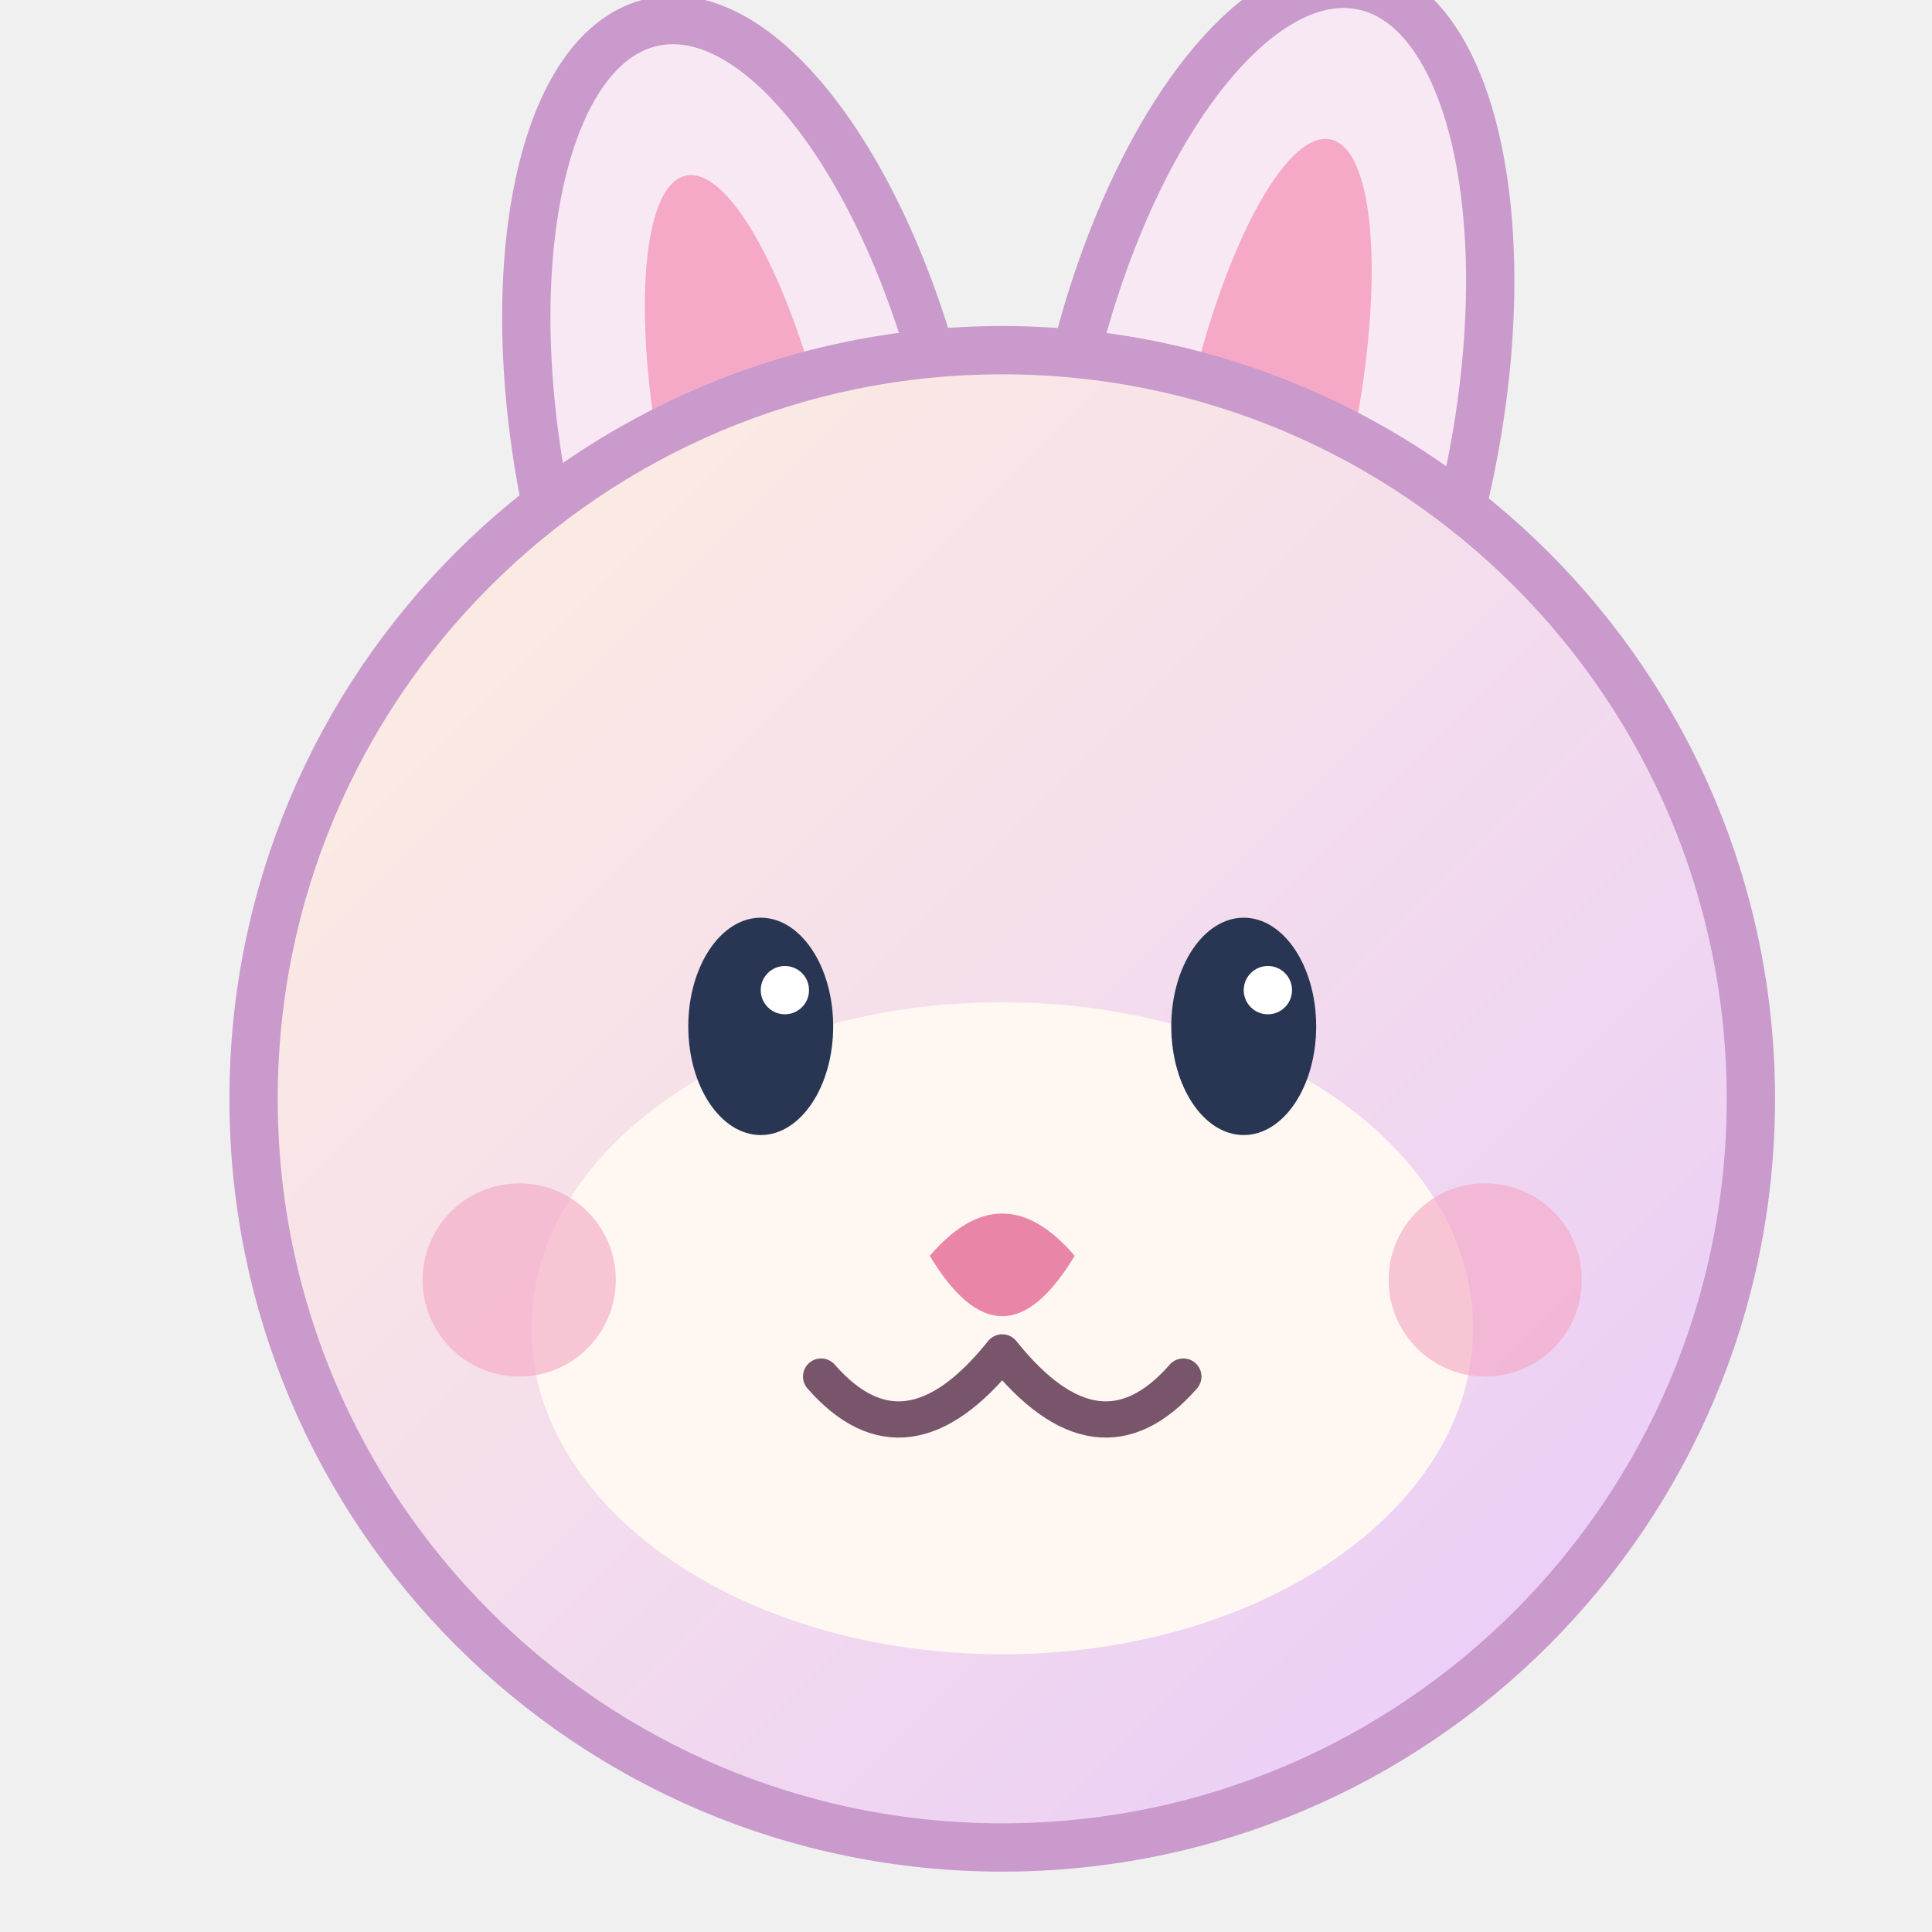
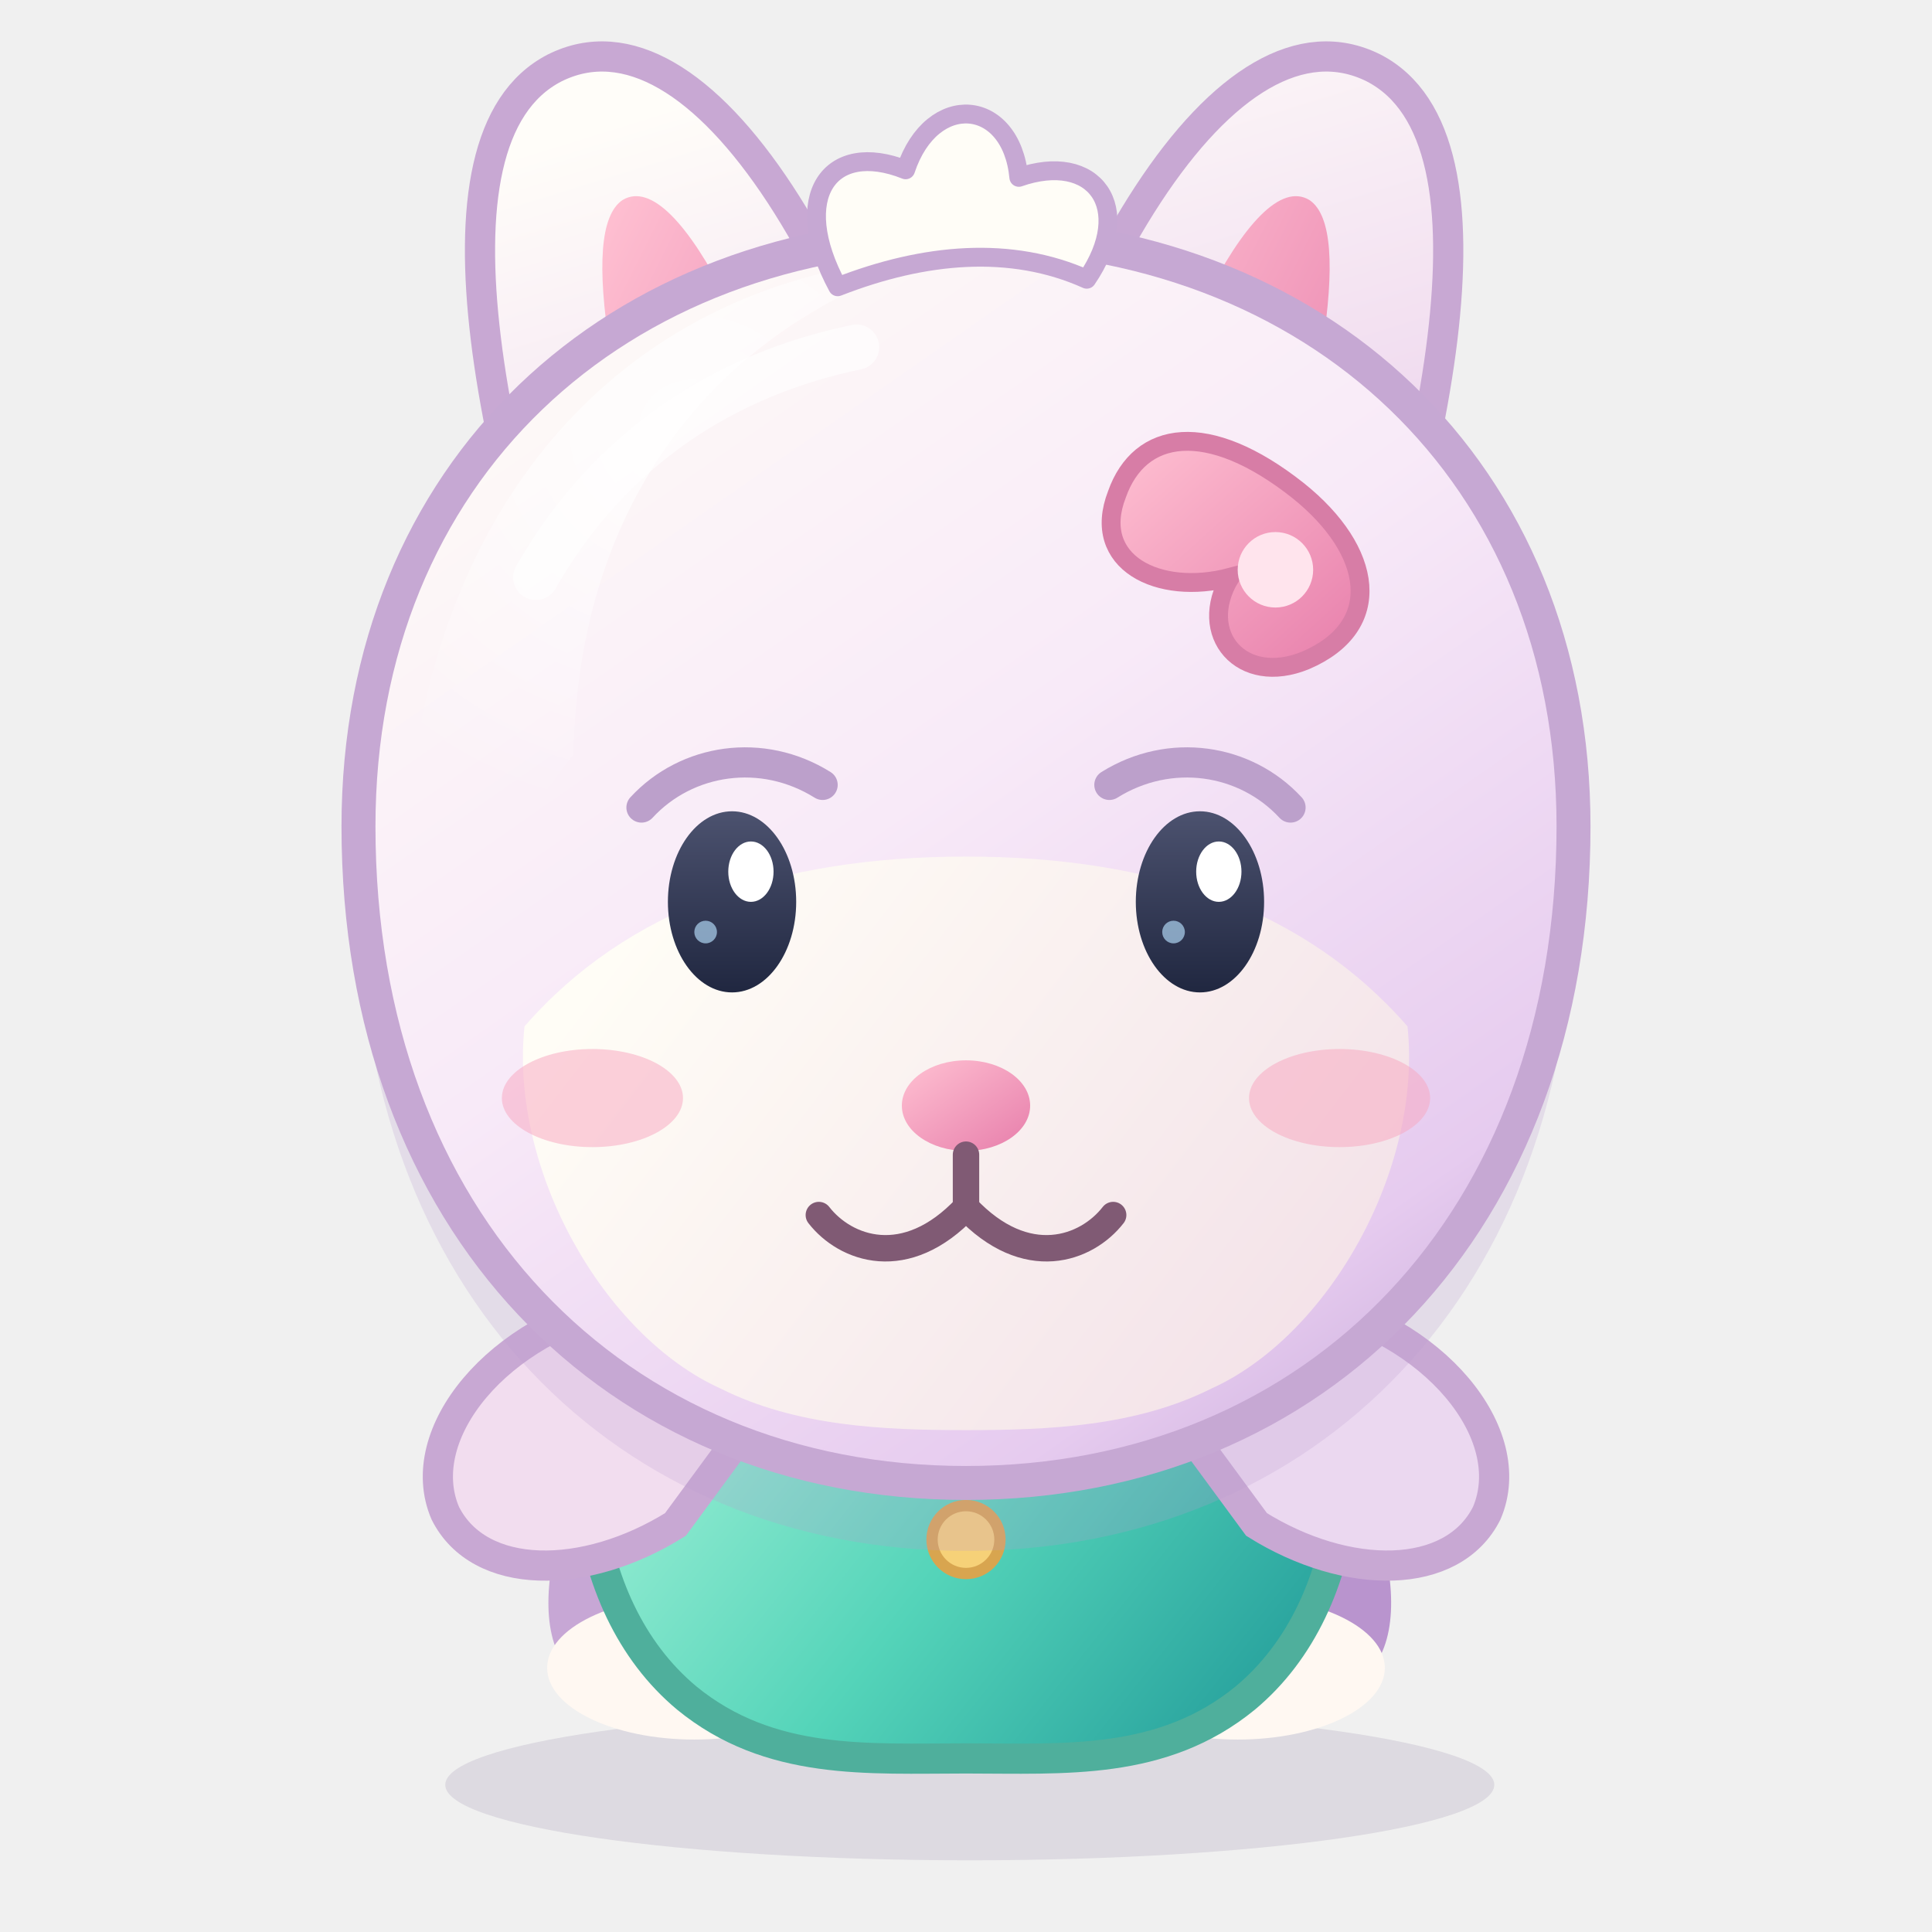
- <svg xmlns="http://www.w3.org/2000/svg" viewBox="0 0 160 160">
+ <svg xmlns="http://www.w3.org/2000/svg" viewBox="0 0 512 512" role="img" aria-labelledby="title desc">
  <defs>
-     <linearGradient id="bunny" x1="0" y1="0" x2="1" y2="1">
-       <stop stop-color="#FFF0DF" />
-       <stop offset="1" stop-color="#E8C9FA" />
+     <linearGradient id="bunnyFur" x1="131" y1="60" x2="387" y2="427" gradientUnits="userSpaceOnUse">
+       <stop stop-color="#FFFDF7" />
+       <stop offset=".42" stop-color="#F8EAF8" />
+       <stop offset=".78" stop-color="#E6CBEF" />
+       <stop offset="1" stop-color="#B99BCF" />
    </linearGradient>
+     <linearGradient id="bunnyEar" x1="170" y1="30" x2="238" y2="250" gradientUnits="userSpaceOnUse">
+       <stop stop-color="#FFFDF9" />
+       <stop offset=".55" stop-color="#F1DDF0" />
+       <stop offset="1" stop-color="#CCACD8" />
+     </linearGradient>
+     <linearGradient id="bunnyPink" x1="0" y1="0" x2="1" y2="1">
+       <stop stop-color="#FFC1D2" />
+       <stop offset="1" stop-color="#E77EAB" />
+     </linearGradient>
+     <linearGradient id="bunnyCream" x1="160" y1="255" x2="359" y2="408" gradientUnits="userSpaceOnUse">
+       <stop stop-color="#FFFDF6" />
+       <stop offset="1" stop-color="#F1DDE6" />
+     </linearGradient>
+     <linearGradient id="bunnyDress" x1="180" y1="349" x2="336" y2="473" gradientUnits="userSpaceOnUse">
+       <stop stop-color="#9EF0D6" />
+       <stop offset=".48" stop-color="#54D4B9" />
+       <stop offset="1" stop-color="#219A99" />
+     </linearGradient>
+     <linearGradient id="bunnyEye" x1="0" y1="0" x2="0" y2="1">
+       <stop stop-color="#4C526F" />
+       <stop offset="1" stop-color="#202740" />
+     </linearGradient>
+     <radialGradient id="bunnyGlow" cx="0" cy="0" r="1" gradientTransform="matrix(30 100 -110 33 183 113)" gradientUnits="userSpaceOnUse">
+       <stop stop-color="#FFF" stop-opacity=".78" />
+       <stop offset="1" stop-color="#FFF" stop-opacity="0" />
+     </radialGradient>
  </defs>
-   <ellipse cx="62" cy="39" rx="17" ry="38" transform="rotate(-12 62 39)" fill="#F7E8F3" stroke="#C99ACB" stroke-width="4" />
-   <ellipse cx="105" cy="36" rx="17" ry="38" transform="rotate(12 105 36)" fill="#F7E8F3" stroke="#C99ACB" stroke-width="4" />
-   <ellipse cx="62" cy="39" rx="7" ry="25" transform="rotate(-12 62 39)" fill="#F5A9C6" />
-   <ellipse cx="105" cy="36" rx="7" ry="25" transform="rotate(12 105 36)" fill="#F5A9C6" />
-   <circle cx="83" cy="91" r="62" fill="url(#bunny)" stroke="#C99ACB" stroke-width="4" />
-   <ellipse cx="83" cy="110" rx="39" ry="27" fill="#FFF8F2" />
-   <ellipse cx="63" cy="85" rx="6" ry="9" fill="#293653" />
-   <ellipse cx="103" cy="85" rx="6" ry="9" fill="#293653" />
-   <circle cx="65" cy="82" r="2" fill="#FFF" />
-   <circle cx="105" cy="82" r="2" fill="#FFF" />
-   <path d="M77 104q6-7 12 0-6 10-12 0" fill="#E986A8" />
-   <path d="M83 112q-8 10-15 2m15-2q8 10 15 2" fill="none" stroke="#79556B" stroke-width="3" stroke-linecap="round" />
-   <circle cx="43" cy="106" r="8" fill="#F5A9C6" opacity=".65" />
-   <circle cx="123" cy="106" r="8" fill="#F5A9C6" opacity=".65" />
+   <ellipse cx="257" cy="473" rx="139" ry="20" fill="#5A4678" opacity=".13" />
+   <path d="M160 215c-29-81-50-171-13-190 38-19 85 53 109 166l-96 24Z" fill="#B99FCB" opacity=".35" transform="translate(0 8)" />
+   <path d="M351 215c29-81 50-171 13-190-38-19-85 53-109 166l96 24Z" fill="#B99FCB" opacity=".35" transform="translate(0 8)" />
+   <path d="M160 208c-29-81-50-171-13-190 38-19 85 53 109 166l-96 24Z" fill="url(#bunnyEar)" stroke="#C8A8D3" stroke-width="8" />
+   <path d="M183 179c-21-71-30-118-18-126 15-9 40 43 58 113l-40 13Z" fill="url(#bunnyPink)" />
+   <path d="M351 208c29-81 50-171 13-190-38-19-85 53-109 166l96 24Z" fill="url(#bunnyEar)" stroke="#C8A8D3" stroke-width="8" />
+   <path d="M329 179c21-71 30-118 18-126-15-9-40 43-58 113l40 13Z" fill="url(#bunnyPink)" />
+   <path d="M176 351c-23 31-40 75-25 92 14 16 51 8 83-11l-5-70-53-11Z" fill="#C7A7D5" />
+   <path d="M338 351c23 31 40 75 25 92-14 16-51 8-83-11l5-70 53-11Z" fill="#B994CE" />
+   <ellipse cx="184" cy="442" rx="39" ry="19" fill="#FFF8F2" />
+   <ellipse cx="328" cy="442" rx="39" ry="19" fill="#FFF8F2" />
+   <path d="M165 334c-16 41-13 91 17 116 22 18 48 16 74 16s52 2 74-16c30-25 33-75 17-116l-39-30H204l-39 30Z" fill="url(#bunnyDress)" stroke="#4FAF9C" stroke-width="8" />
+   <path d="M201 350c18-15 35-22 55-22s37 7 55 22" fill="none" stroke="#D9FFF2" stroke-width="9" stroke-linecap="round" opacity=".75" />
+   <path d="M235 336c-5 25 5 43 21 43s26-18 21-43" fill="#C9FFF0" opacity=".72" />
+   <circle cx="256" cy="408" r="9" fill="#F6D178" stroke="#D8A54F" stroke-width="3" />
+   <path d="M166 345c-34 7-57 35-48 56 9 18 37 18 61 3l25-34-38-25Z" fill="#F2DDEF" stroke="#C8A8D3" stroke-width="8" />
+   <path d="M346 345c34 7 57 35 48 56-9 18-37 18-61 3l-25-34 38-25Z" fill="#EBD8F0" stroke="#C8A8D3" stroke-width="8" />
+   <path d="M95 228c0-94 68-157 161-157s161 63 161 157c0 105-68 174-161 174S95 333 95 228Z" fill="#B99BCF" opacity=".23" transform="translate(0 9)" />
+   <path d="M95 219c0-94 68-157 161-157s161 63 161 157c0 105-68 174-161 174S95 324 95 219Z" fill="url(#bunnyFur)" stroke="#C6A8D3" stroke-width="9" />
+   <path d="M112 189c16-74 68-118 137-121-63 19-96 69-97 132-28 34-34 79-19 121-24-31-31-79-21-132Z" fill="url(#bunnyGlow)" />
+   <path d="M139 272c-4 38 21 82 52 96 20 10 43 11 65 11s45-1 65-11c31-14 56-58 52-96-27-31-67-45-117-45s-90 14-117 45Z" fill="url(#bunnyCream)" />
+   <ellipse cx="157" cy="291" rx="24" ry="13" fill="#F7A7C0" opacity=".52" />
+   <ellipse cx="355" cy="291" rx="24" ry="13" fill="#F7A7C0" opacity=".52" />
+   <ellipse cx="256" cy="293" rx="17" ry="12" fill="url(#bunnyPink)" />
+   <path d="M256 306v14m0 0c-16 17-32 11-39 2m39-2c16 17 32 11 39 2" fill="none" stroke="#805A74" stroke-width="7" stroke-linecap="round" />
+   <path d="M170 214c12-13 32-16 48-6m76 0c16-10 36-7 48 6" fill="none" stroke="#BCA0CB" stroke-width="8" stroke-linecap="round" />
+   <ellipse cx="194" cy="239" rx="17" ry="24" fill="url(#bunnyEye)" />
+   <ellipse cx="318" cy="239" rx="17" ry="24" fill="url(#bunnyEye)" />
+   <ellipse cx="199" cy="231" rx="6" ry="8" fill="#FFF" />
+   <ellipse cx="323" cy="231" rx="6" ry="8" fill="#FFF" />
+   <circle cx="187" cy="247" r="3" fill="#A6C9E7" opacity=".75" />
+   <circle cx="311" cy="247" r="3" fill="#A6C9E7" opacity=".75" />
+   <path d="M222 76c-13-24-2-39 18-31 7-21 28-19 30 2 20-7 31 8 18 27-20-9-43-7-66 2Z" fill="#FFFDF7" stroke="#C6A8D3" stroke-width="5" stroke-linejoin="round" />
+   <path d="M344 130c-24-19-42-16-48 1-7 18 11 27 30 22-9 15 3 29 20 22 21-9 18-29-2-45Z" fill="url(#bunnyPink)" stroke="#D77DA6" stroke-width="5" />
+   <circle cx="338" cy="151" r="10" fill="#FFE4ED" />
+   <path d="M142 153c20-35 51-54 85-61" fill="none" stroke="#FFF" stroke-width="12" stroke-linecap="round" opacity=".62" />
</svg>
